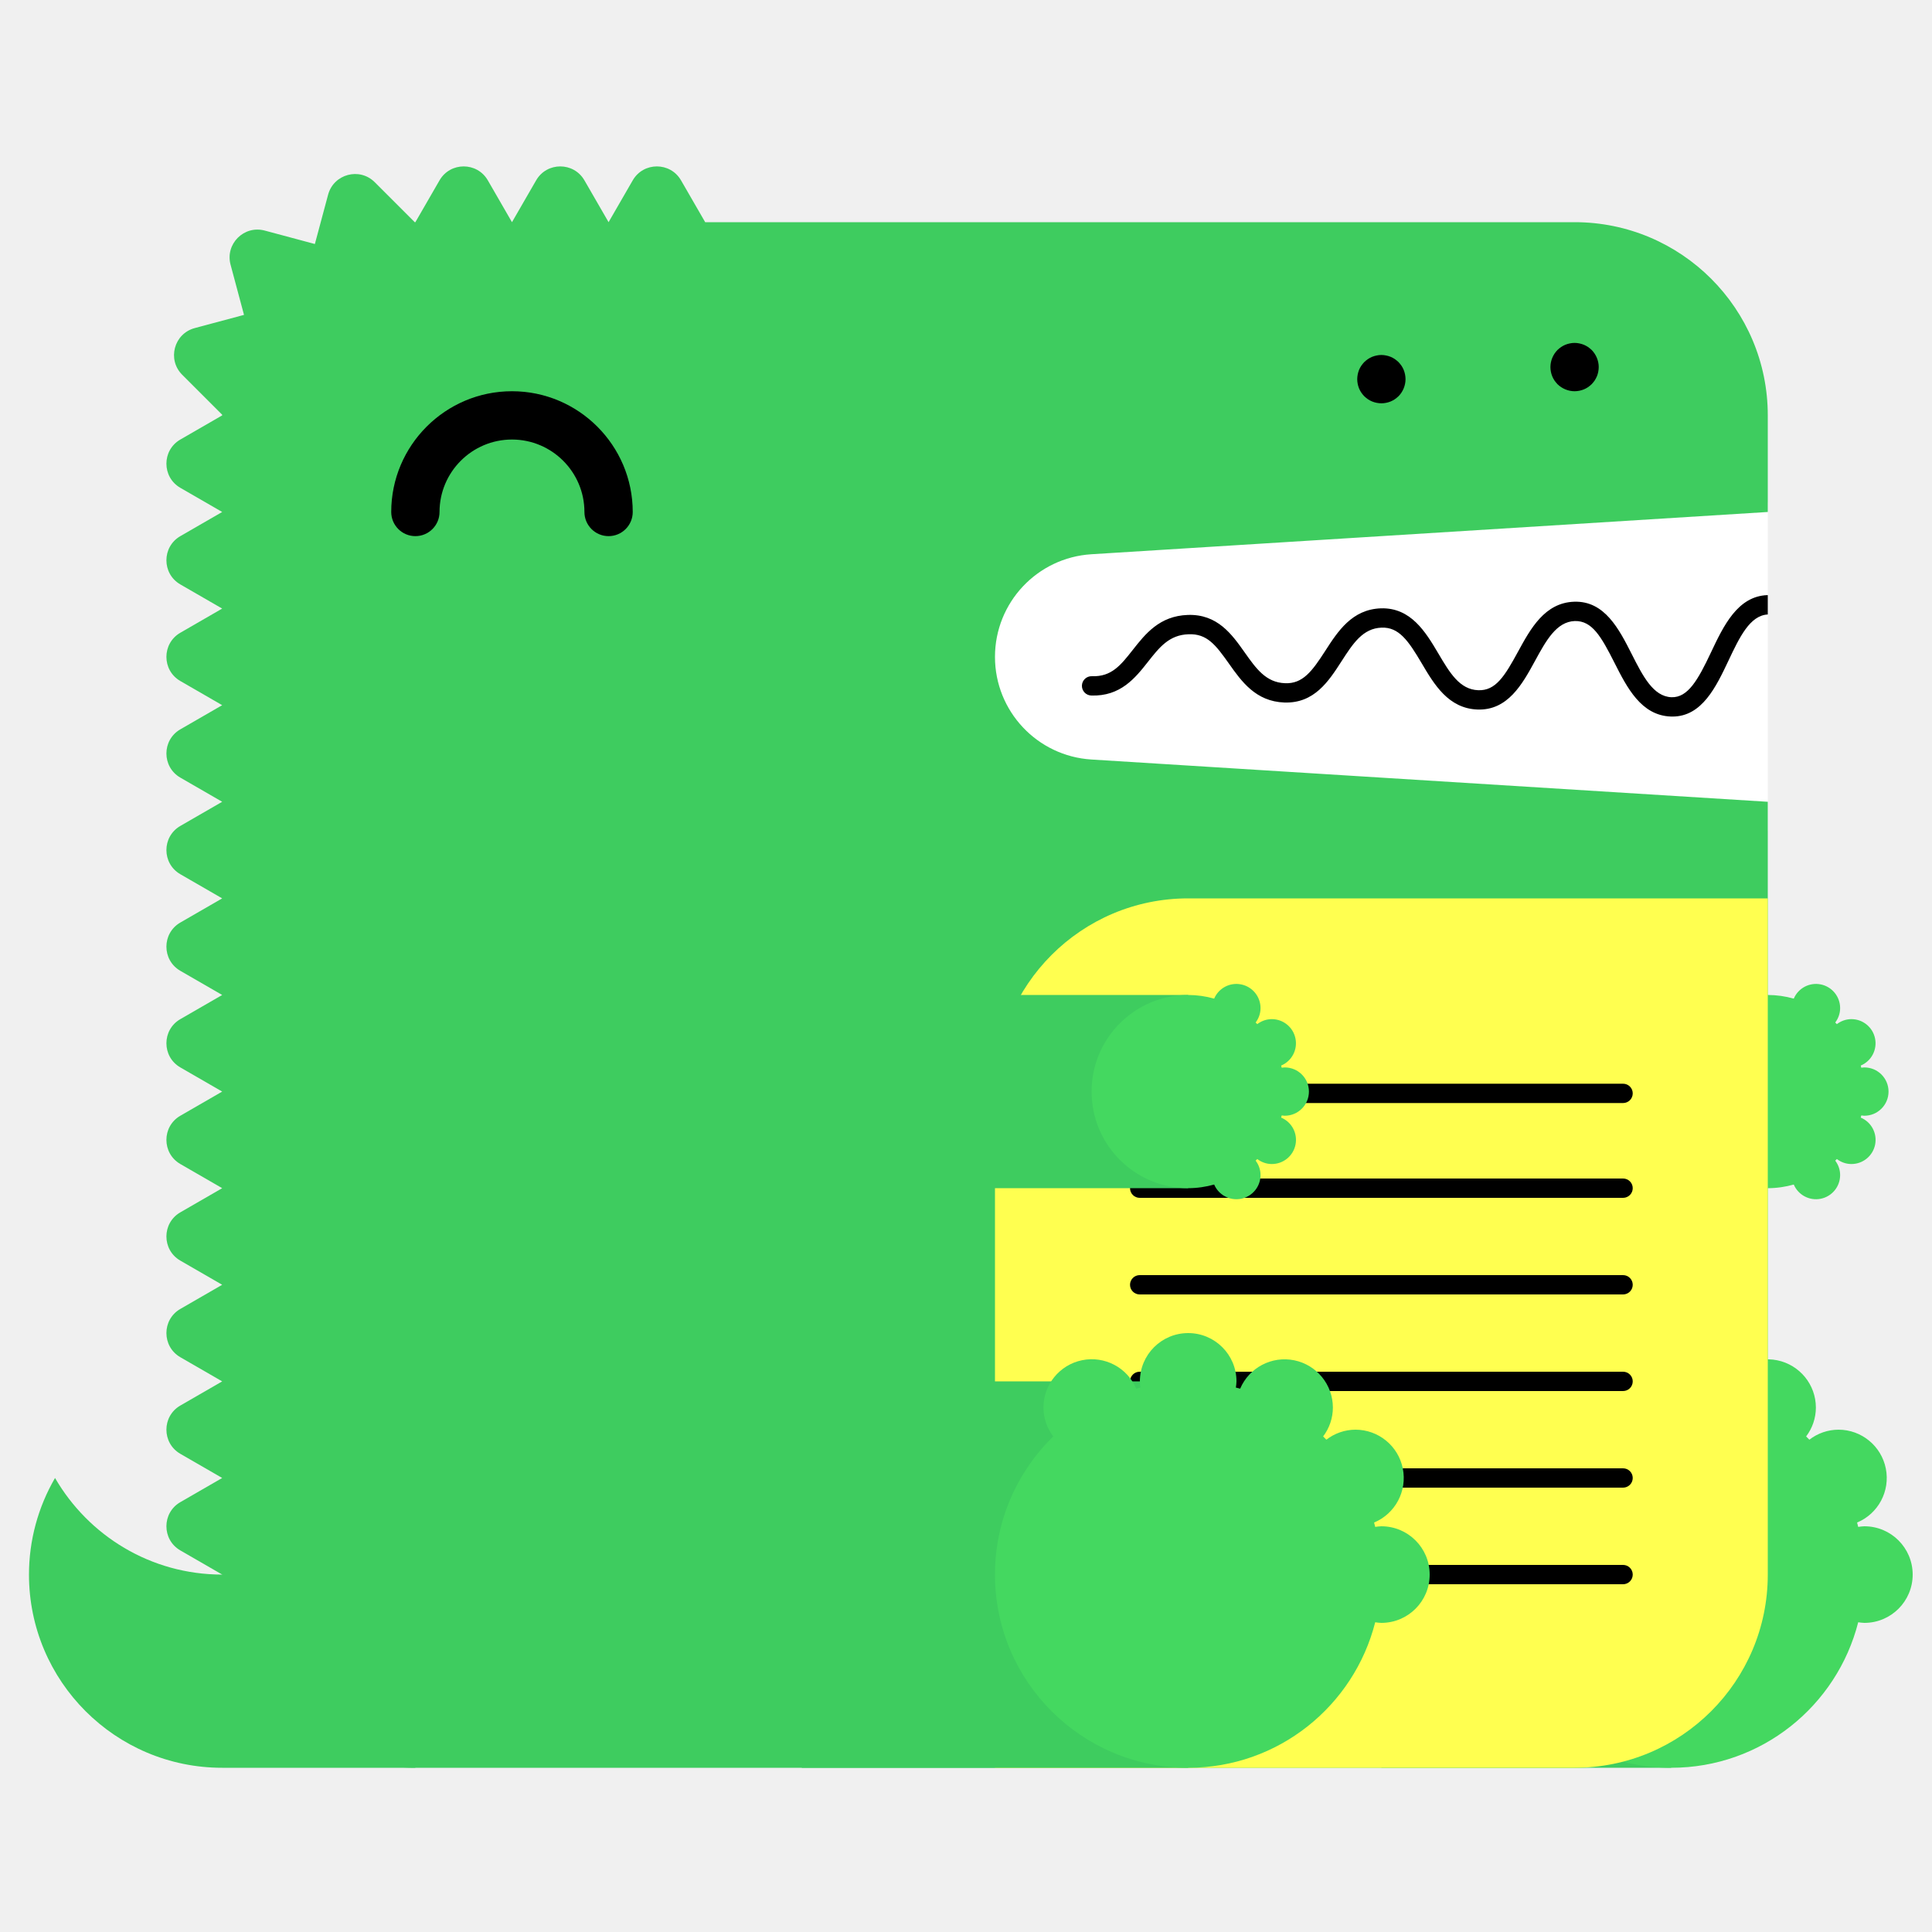
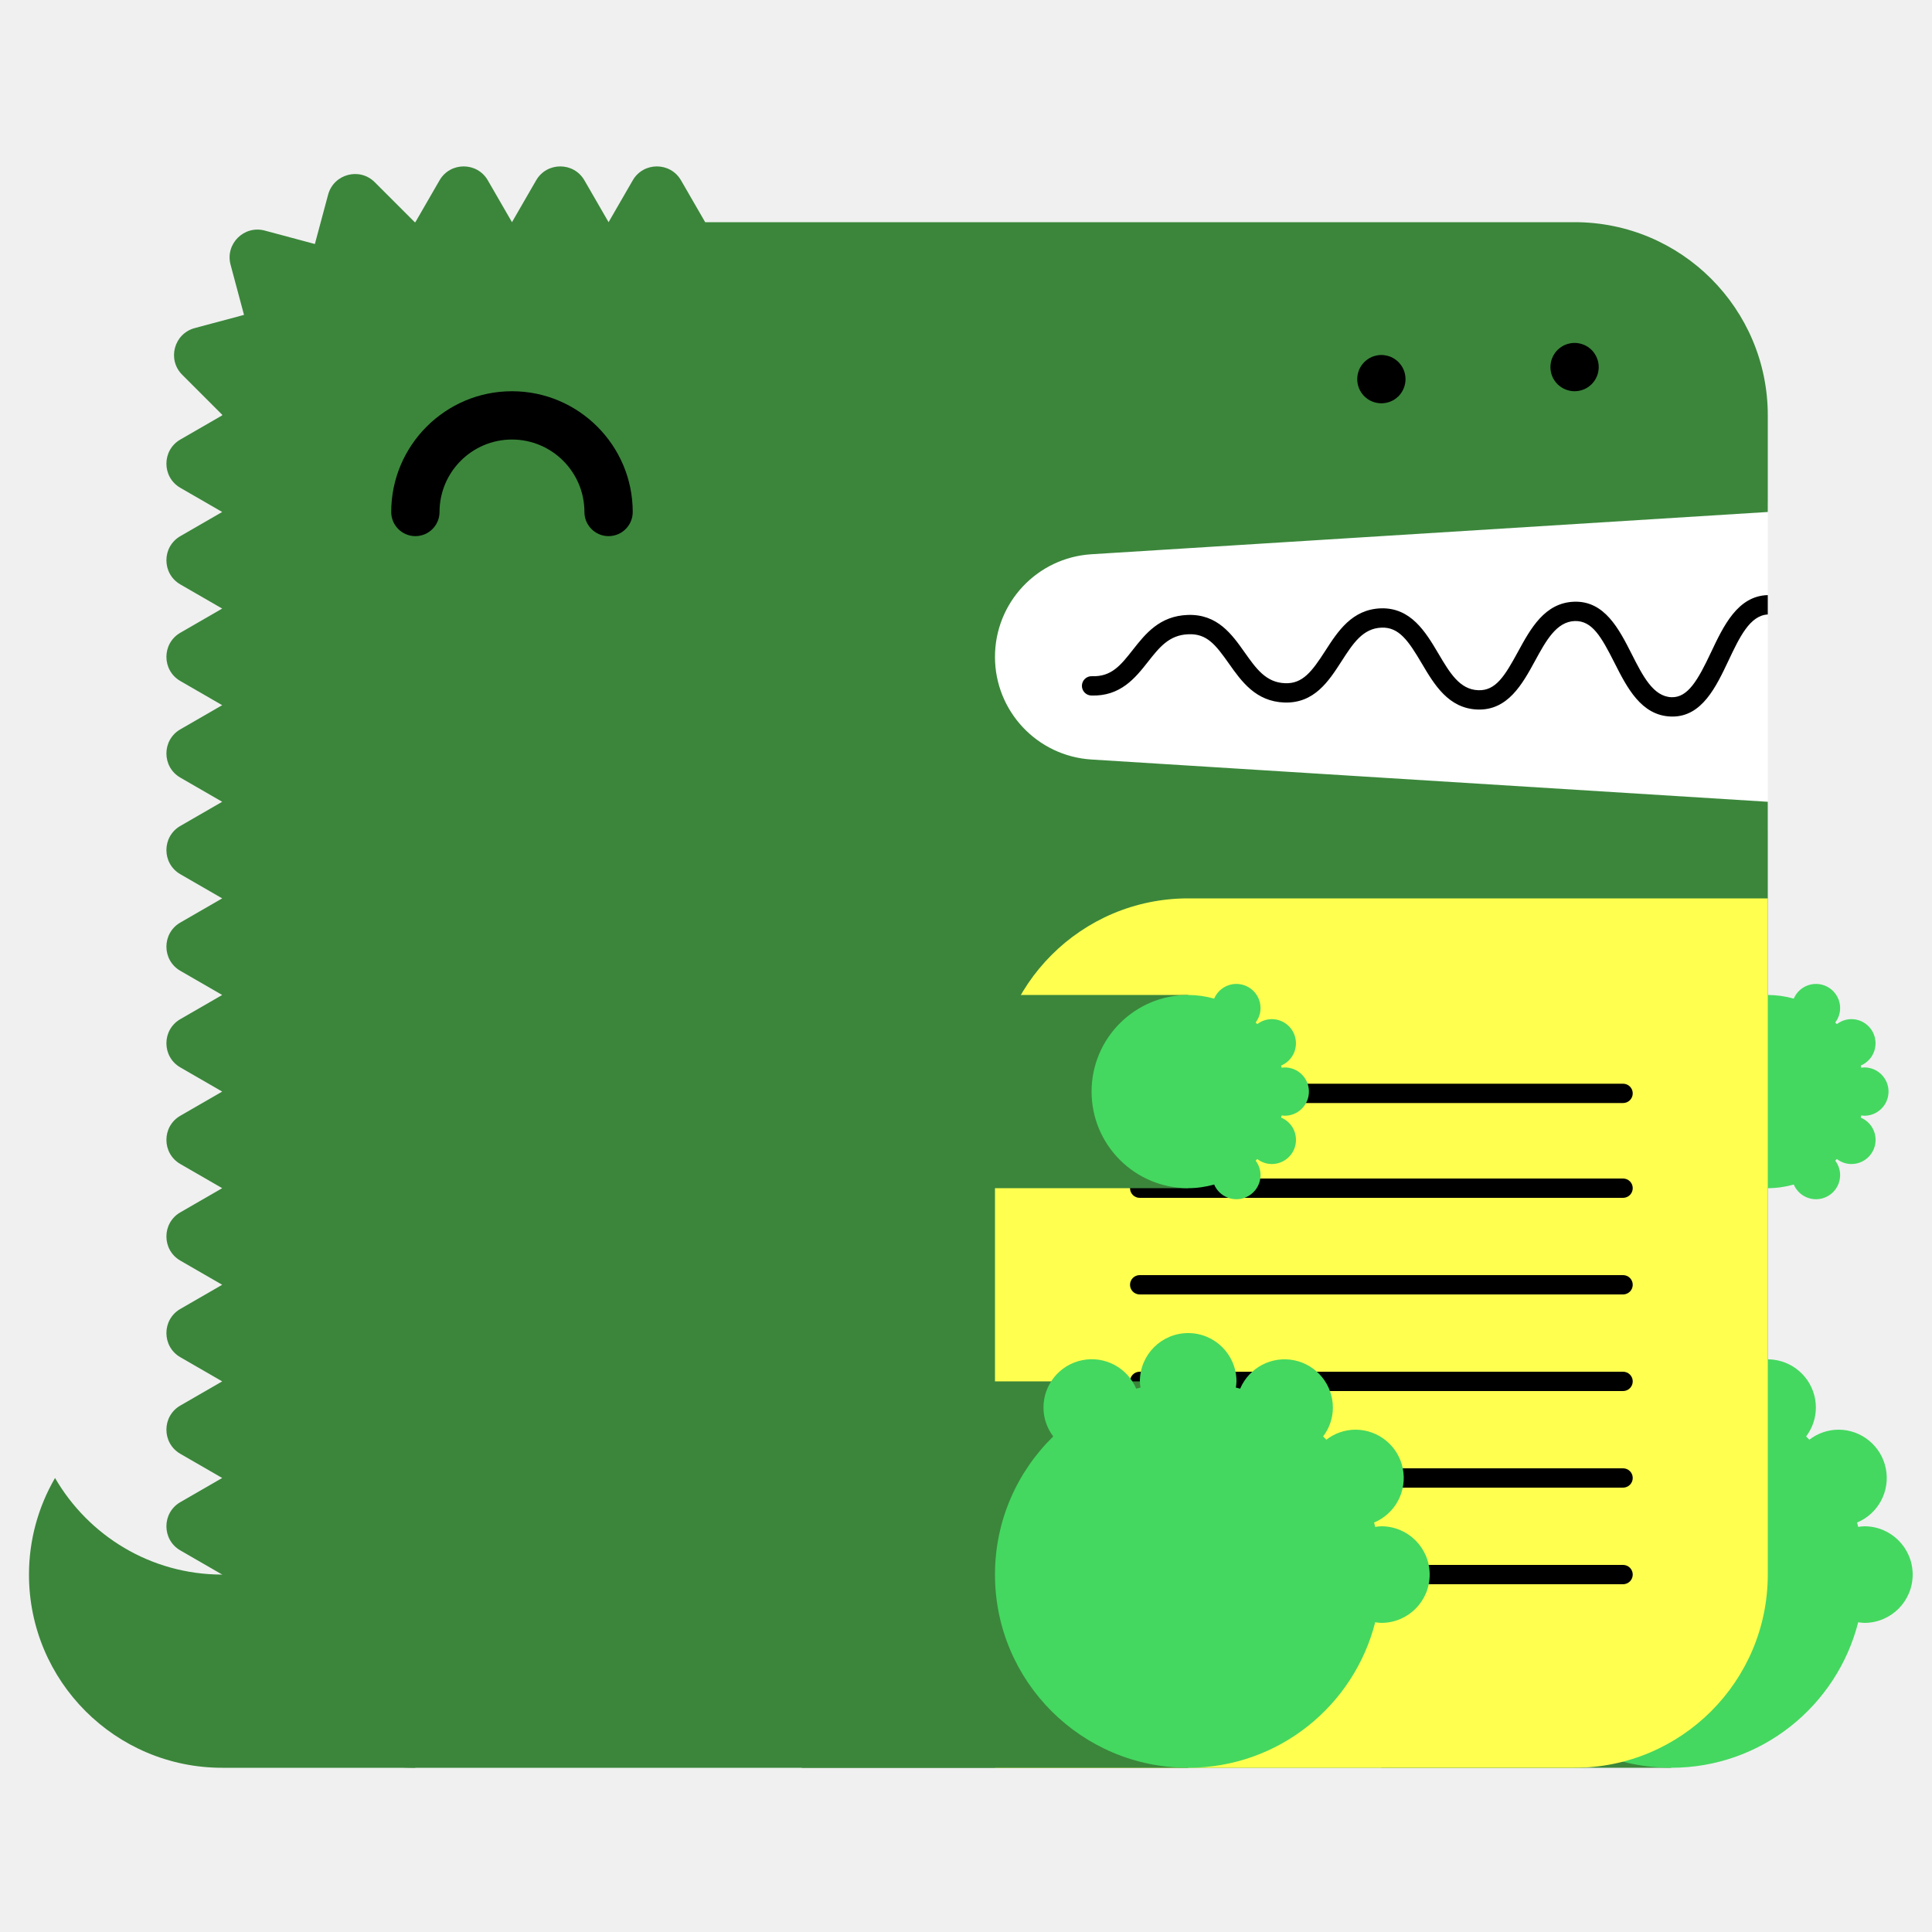
<svg xmlns="http://www.w3.org/2000/svg" width="200" height="200" viewBox="0 0 200 200">
  <g fill="none" fill-rule="evenodd">
    <path fill="#FFF" d="M99 52h84v34H99z" />
-     <path d="M23 163c-7.398 0-13.843-4.027-17.303-10A19.886 19.886 0 0 0 3 163c0 11.046 8.954 20 20 20h20v-20H23z" fill="#3ECC5F" />
-     <path d="M112.98 57.376L183 53V43c0-11.046-8.954-20-20-20H73l-2.5-4.33c-1.112-1.925-3.889-1.925-5 0L63 23l-2.5-4.33c-1.111-1.925-3.889-1.925-5 0L53 23l-2.5-4.33c-1.111-1.925-3.889-1.925-5 0L43 23c-.022 0-.042.003-.065.003l-4.142-4.141c-1.57-1.571-4.252-.853-4.828 1.294l-1.369 5.104-5.192-1.392c-2.148-.575-4.111 1.389-3.535 3.536l1.39 5.193-5.102 1.367c-2.148.576-2.867 3.259-1.296 4.83l4.142 4.142c0 .021-.003.042-.003.064l-4.33 2.5c-1.925 1.111-1.925 3.889 0 5L23 53l-4.33 2.5c-1.925 1.111-1.925 3.889 0 5L23 63l-4.33 2.5c-1.925 1.111-1.925 3.889 0 5L23 73l-4.33 2.5c-1.925 1.111-1.925 3.889 0 5L23 83l-4.33 2.5c-1.925 1.111-1.925 3.889 0 5L23 93l-4.33 2.5c-1.925 1.111-1.925 3.889 0 5L23 103l-4.33 2.5c-1.925 1.111-1.925 3.889 0 5L23 113l-4.33 2.5c-1.925 1.111-1.925 3.889 0 5L23 123l-4.33 2.5c-1.925 1.111-1.925 3.889 0 5L23 133l-4.33 2.5c-1.925 1.111-1.925 3.889 0 5L23 143l-4.33 2.5c-1.925 1.111-1.925 3.889 0 5L23 153l-4.33 2.5c-1.925 1.111-1.925 3.889 0 5L23 163c0 11.046 8.954 20 20 20h120c11.046 0 20-8.954 20-20V83l-70.02-4.376A10.645 10.645 0 0 1 103 68c0-5.621 4.37-10.273 9.98-10.624" fill="#3ECC5F" />
-     <path fill="#3ECC5F" d="M143 183h30v-40h-30z" />
+     <path d="M23 163c-7.398 0-13.843-4.027-17.303-10A19.886 19.886 0 0 0 3 163c0 11.046 8.954 20 20 20h20v-20H23z" fill="#3B863B" />
+     <path d="M112.98 57.376L183 53V43c0-11.046-8.954-20-20-20H73l-2.5-4.33c-1.112-1.925-3.889-1.925-5 0L63 23l-2.5-4.33c-1.111-1.925-3.889-1.925-5 0L53 23l-2.5-4.33c-1.111-1.925-3.889-1.925-5 0L43 23c-.022 0-.042.003-.065.003l-4.142-4.141c-1.57-1.571-4.252-.853-4.828 1.294l-1.369 5.104-5.192-1.392c-2.148-.575-4.111 1.389-3.535 3.536l1.39 5.193-5.102 1.367c-2.148.576-2.867 3.259-1.296 4.83l4.142 4.142c0 .021-.003.042-.003.064l-4.33 2.5c-1.925 1.111-1.925 3.889 0 5L23 53l-4.33 2.5c-1.925 1.111-1.925 3.889 0 5L23 63l-4.33 2.5c-1.925 1.111-1.925 3.889 0 5L23 73l-4.33 2.5c-1.925 1.111-1.925 3.889 0 5L23 83l-4.33 2.5c-1.925 1.111-1.925 3.889 0 5L23 93l-4.33 2.5c-1.925 1.111-1.925 3.889 0 5L23 103l-4.33 2.5c-1.925 1.111-1.925 3.889 0 5L23 113l-4.33 2.5c-1.925 1.111-1.925 3.889 0 5L23 123l-4.33 2.5c-1.925 1.111-1.925 3.889 0 5L23 133l-4.33 2.5c-1.925 1.111-1.925 3.889 0 5L23 143l-4.33 2.5c-1.925 1.111-1.925 3.889 0 5L23 153l-4.33 2.5c-1.925 1.111-1.925 3.889 0 5L23 163c0 11.046 8.954 20 20 20h120c11.046 0 20-8.954 20-20V83l-70.02-4.376A10.645 10.645 0 0 1 103 68c0-5.621 4.37-10.273 9.98-10.624" fill="#3B863B" />
+     <path fill="#3B863B" d="M143 183h30v-40h-30z" />
    <path d="M193 158c-.219 0-.428.037-.639.064-.038-.15-.074-.301-.116-.451A5 5 0 0 0 190.32 148a4.96 4.96 0 0 0-3.016 1.036 26.531 26.531 0 0 0-.335-.336 4.955 4.955 0 0 0 1.011-2.987 5 5 0 0 0-9.599-1.959c-.148-.042-.297-.077-.445-.115.027-.211.064-.42.064-.639a5 5 0 0 0-5-5 5 5 0 0 0-5 5c0 .219.037.428.064.639-.148.038-.297.073-.445.115a4.998 4.998 0 0 0-9.599 1.959c0 1.125.384 2.151 1.011 2.987-3.717 3.632-6.031 8.693-6.031 14.3 0 11.046 8.954 20 20 20 9.339 0 17.16-6.41 19.361-15.064.211.027.42.064.639.064a5 5 0 0 0 5-5 5 5 0 0 0-5-5" fill="#44D860" />
-     <path fill="#3ECC5F" d="M153 123h30v-20h-30z" />
+     <path fill="#3B863B" d="M153 123h30v-20h-30z" />
    <path d="M193 115.5a2.5 2.5 0 1 0 0-5c-.109 0-.214.019-.319.032-.02-.075-.037-.15-.058-.225a2.501 2.501 0 0 0-.963-4.807c-.569 0-1.088.197-1.508.518a6.653 6.653 0 0 0-.168-.168c.314-.417.506-.931.506-1.494a2.5 2.5 0 0 0-4.8-.979A9.987 9.987 0 0 0 183 103c-5.522 0-10 4.478-10 10s4.478 10 10 10c.934 0 1.833-.138 2.69-.377a2.5 2.5 0 0 0 4.8-.979c0-.563-.192-1.077-.506-1.494.057-.055.113-.111.168-.168.42.321.939.518 1.508.518a2.5 2.5 0 0 0 .963-4.807c.021-.074.038-.15.058-.225.105.013.21.032.319.032" fill="#44D860" />
    <path d="M63 55.5a2.5 2.5 0 0 1-2.5-2.5c0-4.136-3.364-7.5-7.5-7.5s-7.5 3.364-7.5 7.5a2.5 2.5 0 1 1-5 0c0-6.893 5.607-12.5 12.5-12.5S65.5 46.107 65.5 53a2.5 2.5 0 0 1-2.5 2.5" fill="#000" />
    <path d="M103 183h60c11.046 0 20-8.954 20-20V93h-60c-11.046 0-20 8.954-20 20v70z" fill="#FFFF50" />
    <path d="M168.02 124h-50.04a1 1 0 1 1 0-2h50.04a1 1 0 1 1 0 2m0 20h-50.04a1 1 0 1 1 0-2h50.04a1 1 0 1 1 0 2m0 20h-50.04a1 1 0 1 1 0-2h50.04a1 1 0 1 1 0 2m0-49.814h-50.04a1 1 0 1 1 0-2h50.04a1 1 0 1 1 0 2m0 19.814h-50.04a1 1 0 1 1 0-2h50.04a1 1 0 1 1 0 2m0 20h-50.04a1 1 0 1 1 0-2h50.04a1 1 0 1 1 0 2M183 61.611c-.012 0-.022-.006-.034-.005-3.09.105-4.552 3.196-5.842 5.923-1.346 2.85-2.387 4.703-4.093 4.647-1.889-.068-2.969-2.202-4.113-4.46-1.314-2.594-2.814-5.536-5.963-5.426-3.046.104-4.513 2.794-5.807 5.167-1.377 2.528-2.314 4.065-4.121 3.994-1.927-.07-2.951-1.805-4.136-3.813-1.321-2.236-2.848-4.75-5.936-4.664-2.994.103-4.465 2.385-5.763 4.4-1.373 2.13-2.335 3.428-4.165 3.351-1.973-.07-2.992-1.51-4.171-3.177-1.324-1.873-2.816-3.993-5.895-3.89-2.928.1-4.399 1.97-5.696 3.618-1.232 1.564-2.194 2.802-4.229 2.724a1 1 0 0 0-.072 2c3.017.101 4.545-1.8 5.872-3.487 1.177-1.496 2.193-2.787 4.193-2.855 1.926-.082 2.829 1.115 4.195 3.045 1.297 1.834 2.769 3.914 5.731 4.021 3.103.104 4.596-2.215 5.918-4.267 1.182-1.834 2.202-3.417 4.15-3.484 1.793-.067 2.769 1.35 4.145 3.681 1.297 2.197 2.766 4.686 5.787 4.796 3.125.108 4.634-2.62 5.949-5.035 1.139-2.088 2.214-4.06 4.119-4.126 1.793-.042 2.728 1.595 4.111 4.33 1.292 2.553 2.757 5.445 5.825 5.556l.169.003c3.064 0 4.518-3.075 5.805-5.794 1.139-2.41 2.217-4.68 4.067-4.773v-2z" fill="#000" />
-     <path fill="#3ECC5F" d="M83 183h40v-40H83z" />
+     <path fill="#3B863B" d="M83 183h40v-40H83z" />
    <path d="M143 158c-.219 0-.428.037-.639.064-.038-.15-.074-.301-.116-.451A5 5 0 0 0 140.32 148a4.96 4.96 0 0 0-3.016 1.036 26.531 26.531 0 0 0-.335-.336 4.955 4.955 0 0 0 1.011-2.987 5 5 0 0 0-9.599-1.959c-.148-.042-.297-.077-.445-.115.027-.211.064-.42.064-.639a5 5 0 0 0-5-5 5 5 0 0 0-5 5c0 .219.037.428.064.639-.148.038-.297.073-.445.115a4.998 4.998 0 0 0-9.599 1.959c0 1.125.384 2.151 1.011 2.987-3.717 3.632-6.031 8.693-6.031 14.3 0 11.046 8.954 20 20 20 9.339 0 17.16-6.41 19.361-15.064.211.027.42.064.639.064a5 5 0 0 0 5-5 5 5 0 0 0-5-5" fill="#44D860" />
-     <path fill="#3ECC5F" d="M83 123h40v-20H83z" />
+     <path fill="#3B863B" d="M83 123h40v-20H83z" />
    <path d="M133 115.5a2.5 2.5 0 1 0 0-5c-.109 0-.214.019-.319.032-.02-.075-.037-.15-.058-.225a2.501 2.501 0 0 0-.963-4.807c-.569 0-1.088.197-1.508.518a6.653 6.653 0 0 0-.168-.168c.314-.417.506-.931.506-1.494a2.5 2.5 0 0 0-4.8-.979A9.987 9.987 0 0 0 123 103c-5.522 0-10 4.478-10 10s4.478 10 10 10c.934 0 1.833-.138 2.69-.377a2.5 2.5 0 0 0 4.8-.979c0-.563-.192-1.077-.506-1.494.057-.055.113-.111.168-.168.42.321.939.518 1.508.518a2.5 2.5 0 0 0 .963-4.807c.021-.074.038-.15.058-.225.105.013.21.032.319.032" fill="#44D860" />
    <path d="M143 41.75c-.16 0-.33-.02-.49-.05a2.52 2.52 0 0 1-.47-.14c-.15-.06-.29-.14-.431-.23-.13-.09-.259-.2-.38-.31-.109-.12-.219-.24-.309-.38s-.17-.28-.231-.43a2.619 2.619 0 0 1-.189-.96c0-.16.02-.33.05-.49.03-.16.08-.31.139-.47.061-.15.141-.29.231-.43.09-.13.2-.26.309-.38.121-.11.25-.22.38-.31.141-.09.281-.17.431-.23.149-.06.31-.11.47-.14.32-.07.65-.07.98 0 .159.03.32.08.47.14.149.06.29.14.43.23.13.09.259.2.38.31.11.12.22.25.31.38.09.14.17.28.23.43.06.16.11.31.14.47.029.16.05.33.05.49 0 .66-.271 1.31-.73 1.77-.121.11-.25.22-.38.31-.14.09-.281.17-.43.23a2.565 2.565 0 0 1-.96.19m20-1.25c-.66 0-1.3-.27-1.771-.73a3.802 3.802 0 0 1-.309-.38c-.09-.14-.17-.28-.231-.43a2.619 2.619 0 0 1-.189-.96c0-.66.27-1.3.729-1.77.121-.11.25-.22.38-.31.141-.09.281-.17.431-.23.149-.06.31-.11.47-.14.32-.07.66-.07.98 0 .159.03.32.08.47.14.149.06.29.14.43.23.13.09.259.2.38.31.459.47.73 1.11.73 1.77 0 .16-.021.33-.05.49-.03.16-.08.32-.14.47-.07.15-.14.29-.23.43-.09.13-.2.26-.31.38-.121.11-.25.22-.38.31-.14.09-.281.17-.43.23a2.565 2.565 0 0 1-.96.19" fill="#000" />
  </g>
</svg>
